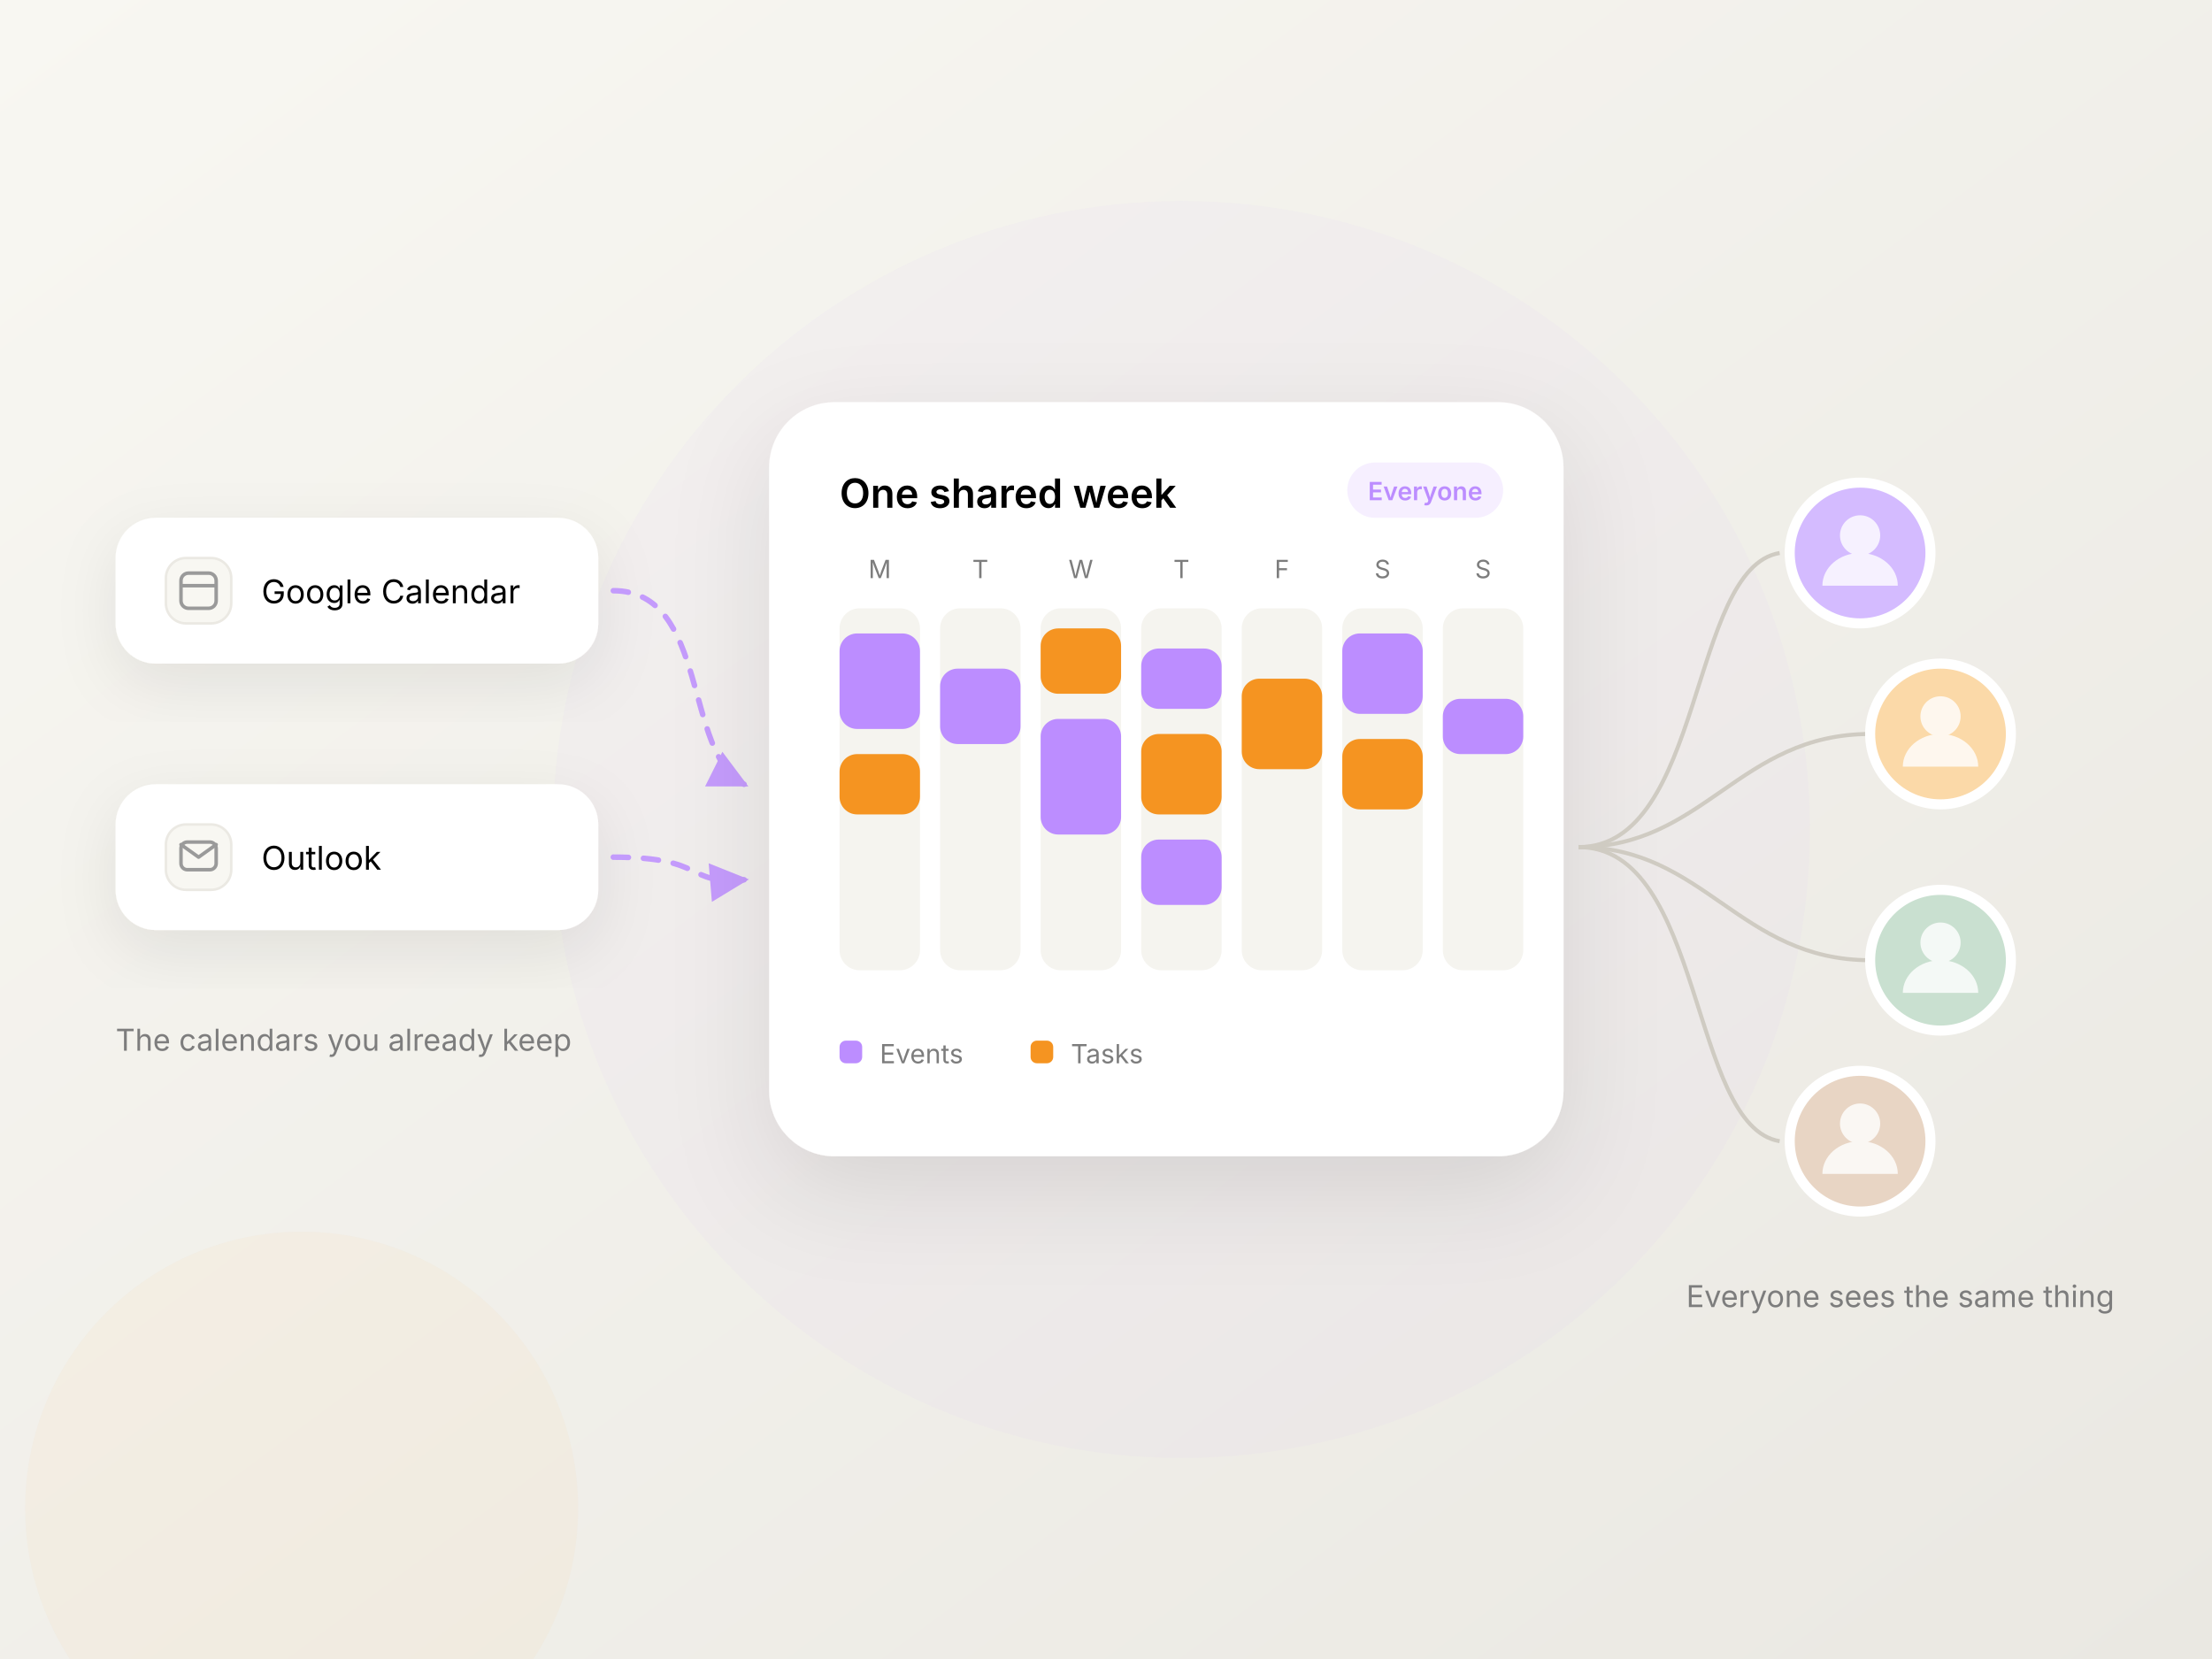
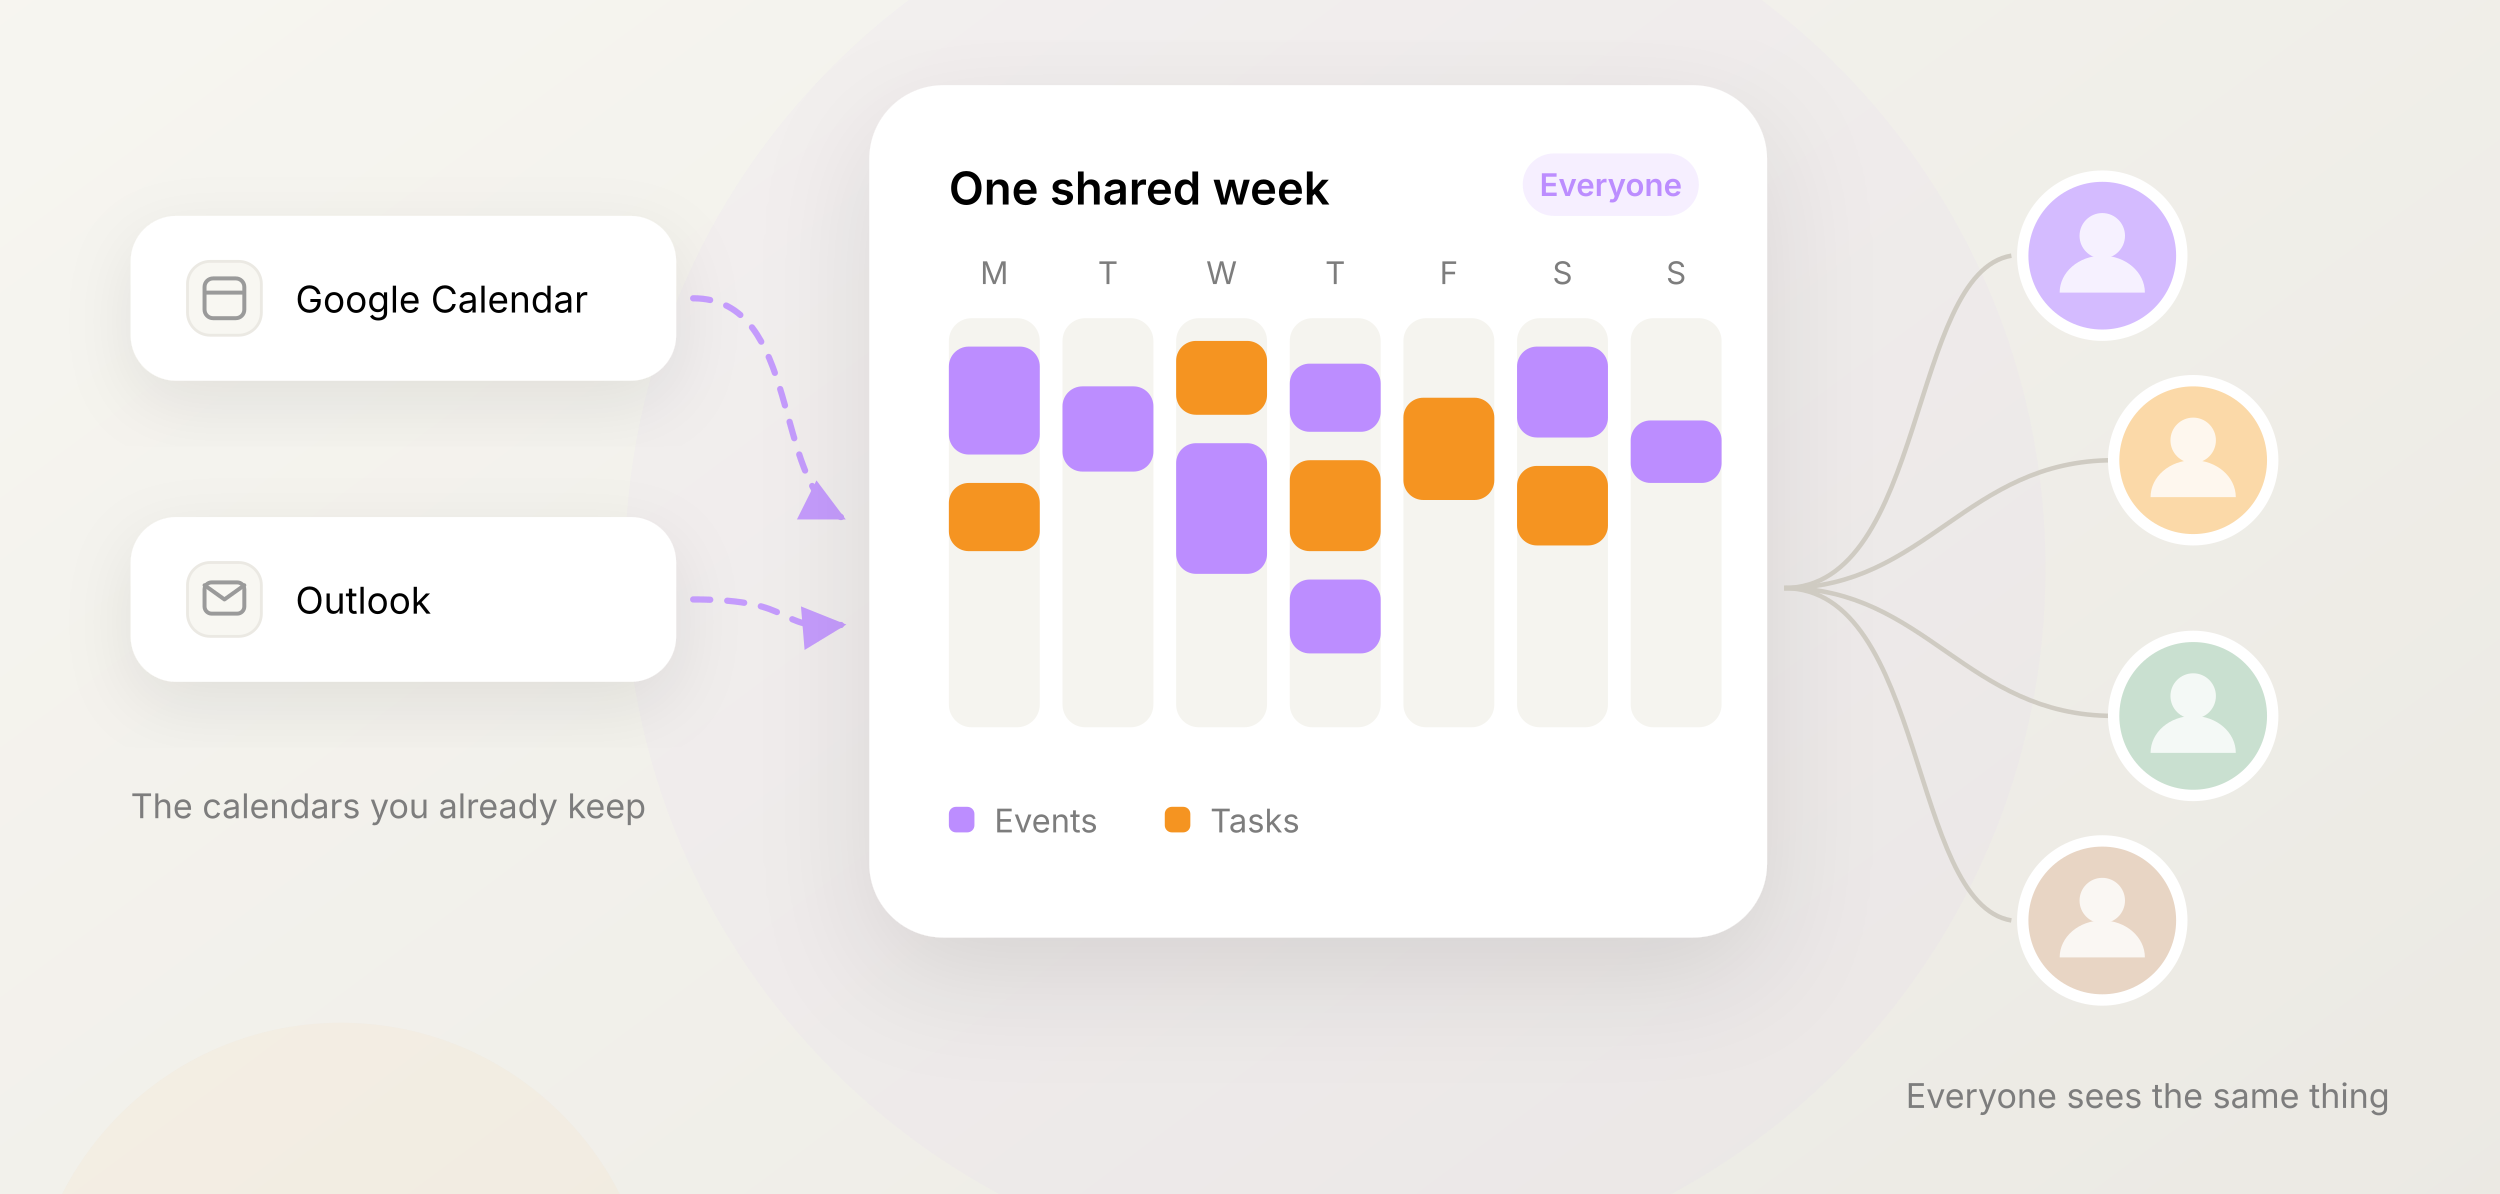
- <svg xmlns="http://www.w3.org/2000/svg" viewBox="0 0 880 660" width="880" height="660" role="img" aria-label="Concept: separate calendars flow into one shared calendar that the whole household sees">
+ <svg xmlns="http://www.w3.org/2000/svg" viewBox="0 130 880 420" width="880" height="420" role="img" aria-label="Concept: separate calendars flow into one shared calendar that the whole household sees">
  <defs>
    <linearGradient id="bg" x1="0" y1="0" x2="1" y2="1">
      <stop offset="0" stop-color="#F8F7F2" />
      <stop offset="1" stop-color="#EAE8E2" />
    </linearGradient>
    <filter id="sh" x="-40%" y="-40%" width="180%" height="180%">
      <feDropShadow dx="0" dy="14" stdDeviation="20" flood-color="#000" flood-opacity="0.10" />
    </filter>
    <filter id="sh2" x="-40%" y="-40%" width="180%" height="180%">
      <feDropShadow dx="0" dy="8" stdDeviation="12" flood-color="#000" flood-opacity="0.08" />
    </filter>
    <marker id="ar" viewBox="0 0 8 8" refX="7" refY="4" markerWidth="7" markerHeight="7" orient="auto">
      <path d="M0 0 L8 4 L0 8 z" fill="#BC8DFF" />
    </marker>
  </defs>
  <style>
  text{font-family:'PP Frama',-apple-system,BlinkMacSystemFont,'Segoe UI',sans-serif}
  .t{fill:#000}.g{fill:#7D7D7D}.b{font-weight:600}
</style>
  <rect width="880" height="660" fill="url(#bg)" />
  <circle cx="470" cy="330" r="250" fill="#BC8DFF" opacity="0.05" />
  <circle cx="120" cy="600" r="110" fill="#F59421" opacity="0.04" />
  <g filter="url(#sh2)">
    <rect x="46" y="206" width="192" height="58" rx="16" fill="#FFFFFF" />
  </g>
  <rect x="66" y="222" width="26" height="26" rx="8" fill="#F8F7F2" stroke="#EBE9E3" />
  <rect x="72" y="228" width="14" height="14" rx="3" fill="none" stroke="#9A9A9A" stroke-width="1.4" />
  <line x1="72" y1="233" x2="86" y2="233" stroke="#9A9A9A" stroke-width="1.4" />
  <text x="104" y="240" class="t" font-size="13">Google Calendar</text>
  <g filter="url(#sh2)">
    <rect x="46" y="312" width="192" height="58" rx="16" fill="#FFFFFF" />
  </g>
  <rect x="66" y="328" width="26" height="26" rx="8" fill="#F8F7F2" stroke="#EBE9E3" />
  <rect x="72" y="335" width="14" height="11" rx="2.5" fill="none" stroke="#9A9A9A" stroke-width="1.4" />
  <path d="M72 336 l7 5 l7 -5" fill="none" stroke="#9A9A9A" stroke-width="1.4" stroke-linecap="round" stroke-linejoin="round" />
  <text x="104" y="346" class="t" font-size="13">Outlook</text>
  <text x="46" y="418" class="g" font-size="12">The calendars you already keep</text>
  <path d="M244 235 C282 235 272 300 296 312" fill="none" stroke="#BC8DFF" stroke-width="2.2" stroke-dasharray="6 6" stroke-linecap="round" marker-end="url(#ar)" opacity="0.85" />
  <path d="M244 341 C282 341 272 352 296 350" fill="none" stroke="#BC8DFF" stroke-width="2.2" stroke-dasharray="6 6" stroke-linecap="round" marker-end="url(#ar)" opacity="0.85" />
  <g filter="url(#sh)">
    <rect x="306" y="160" width="316" height="300" rx="26" fill="#FFFFFF" />
  </g>
  <text x="334" y="202" class="t b" font-size="16">One shared week</text>
  <rect x="536" y="184" width="62" height="22" rx="11" fill="#BC8DFF" opacity="0.14" />
-   <text x="567" y="199" text-anchor="middle" fill="#BC8DFF" font-size="10" class="b">Everyone</text>
-   <g class="g" font-size="10" text-anchor="middle">
+   <text x="567" y="199" text-anchor="middle" fill="#BC8DFF" font-size="11" class="b">Everyone</text>
+   <g class="g" font-size="11" text-anchor="middle">
    <text x="350" y="230">M</text>
    <text x="390" y="230">T</text>
    <text x="430" y="230">W</text>
    <text x="470" y="230">T</text>
    <text x="510" y="230">F</text>
    <text x="550" y="230">S</text>
    <text x="590" y="230">S</text>
  </g>
  <g fill="#F5F4EF">
    <rect x="334" y="242" width="32" height="144" rx="8" />
    <rect x="374" y="242" width="32" height="144" rx="8" />
    <rect x="414" y="242" width="32" height="144" rx="8" />
    <rect x="454" y="242" width="32" height="144" rx="8" />
    <rect x="494" y="242" width="32" height="144" rx="8" />
    <rect x="534" y="242" width="32" height="144" rx="8" />
    <rect x="574" y="242" width="32" height="144" rx="8" />
  </g>
  <g>
    <rect x="334" y="252" width="32" height="38" rx="7" fill="#BC8DFF" />
    <rect x="334" y="300" width="32" height="24" rx="7" fill="#F59421" />
    <rect x="374" y="266" width="32" height="30" rx="7" fill="#BC8DFF" />
    <rect x="414" y="250" width="32" height="26" rx="7" fill="#F59421" />
    <rect x="414" y="286" width="32" height="46" rx="7" fill="#BC8DFF" />
    <rect x="454" y="258" width="32" height="24" rx="7" fill="#BC8DFF" />
    <rect x="454" y="292" width="32" height="32" rx="7" fill="#F59421" />
    <rect x="454" y="334" width="32" height="26" rx="7" fill="#BC8DFF" />
    <rect x="494" y="270" width="32" height="36" rx="7" fill="#F59421" />
    <rect x="534" y="252" width="32" height="32" rx="7" fill="#BC8DFF" />
    <rect x="534" y="294" width="32" height="28" rx="7" fill="#F59421" />
    <rect x="574" y="278" width="32" height="22" rx="7" fill="#BC8DFF" />
  </g>
-   <g font-size="10.5">
+   <g font-size="11.5">
    <rect x="334" y="414" width="9" height="9" rx="2.5" fill="#BC8DFF" />
    <text x="350" y="423" class="g">Events</text>
    <rect x="410" y="414" width="9" height="9" rx="2.5" fill="#F59421" />
    <text x="426" y="423" class="g">Tasks</text>
  </g>
  <g fill="none" stroke="#CFCBC2" stroke-width="1.6">
    <path d="M628 337 C678 337 672 226 708 220" />
    <path d="M628 337 C678 337 692 292 744 292" />
    <path d="M628 337 C678 337 692 382 744 382" />
    <path d="M628 337 C678 337 672 448 708 454" />
  </g>
  <g stroke="#FFFFFF" stroke-width="4">
    <circle cx="740" cy="220" r="28" fill="#D4BBFF" />
    <circle cx="772" cy="292" r="28" fill="#FBD9A8" />
    <circle cx="772" cy="382" r="28" fill="#C9E0D0" />
    <circle cx="740" cy="454" r="28" fill="#E8D5C4" />
  </g>
  <g fill="#FFFFFF" opacity="0.8">
    <circle cx="740" cy="213" r="8" />
    <path d="M725 233 a15 13 0 0 1 30 0 z" />
    <circle cx="772" cy="285" r="8" />
    <path d="M757 305 a15 13 0 0 1 30 0 z" />
    <circle cx="772" cy="375" r="8" />
    <path d="M757 395 a15 13 0 0 1 30 0 z" />
    <circle cx="740" cy="447" r="8" />
    <path d="M725 467 a15 13 0 0 1 30 0 z" />
  </g>
  <text x="756" y="520" text-anchor="middle" class="g" font-size="12">Everyone sees the same thing</text>
</svg>
